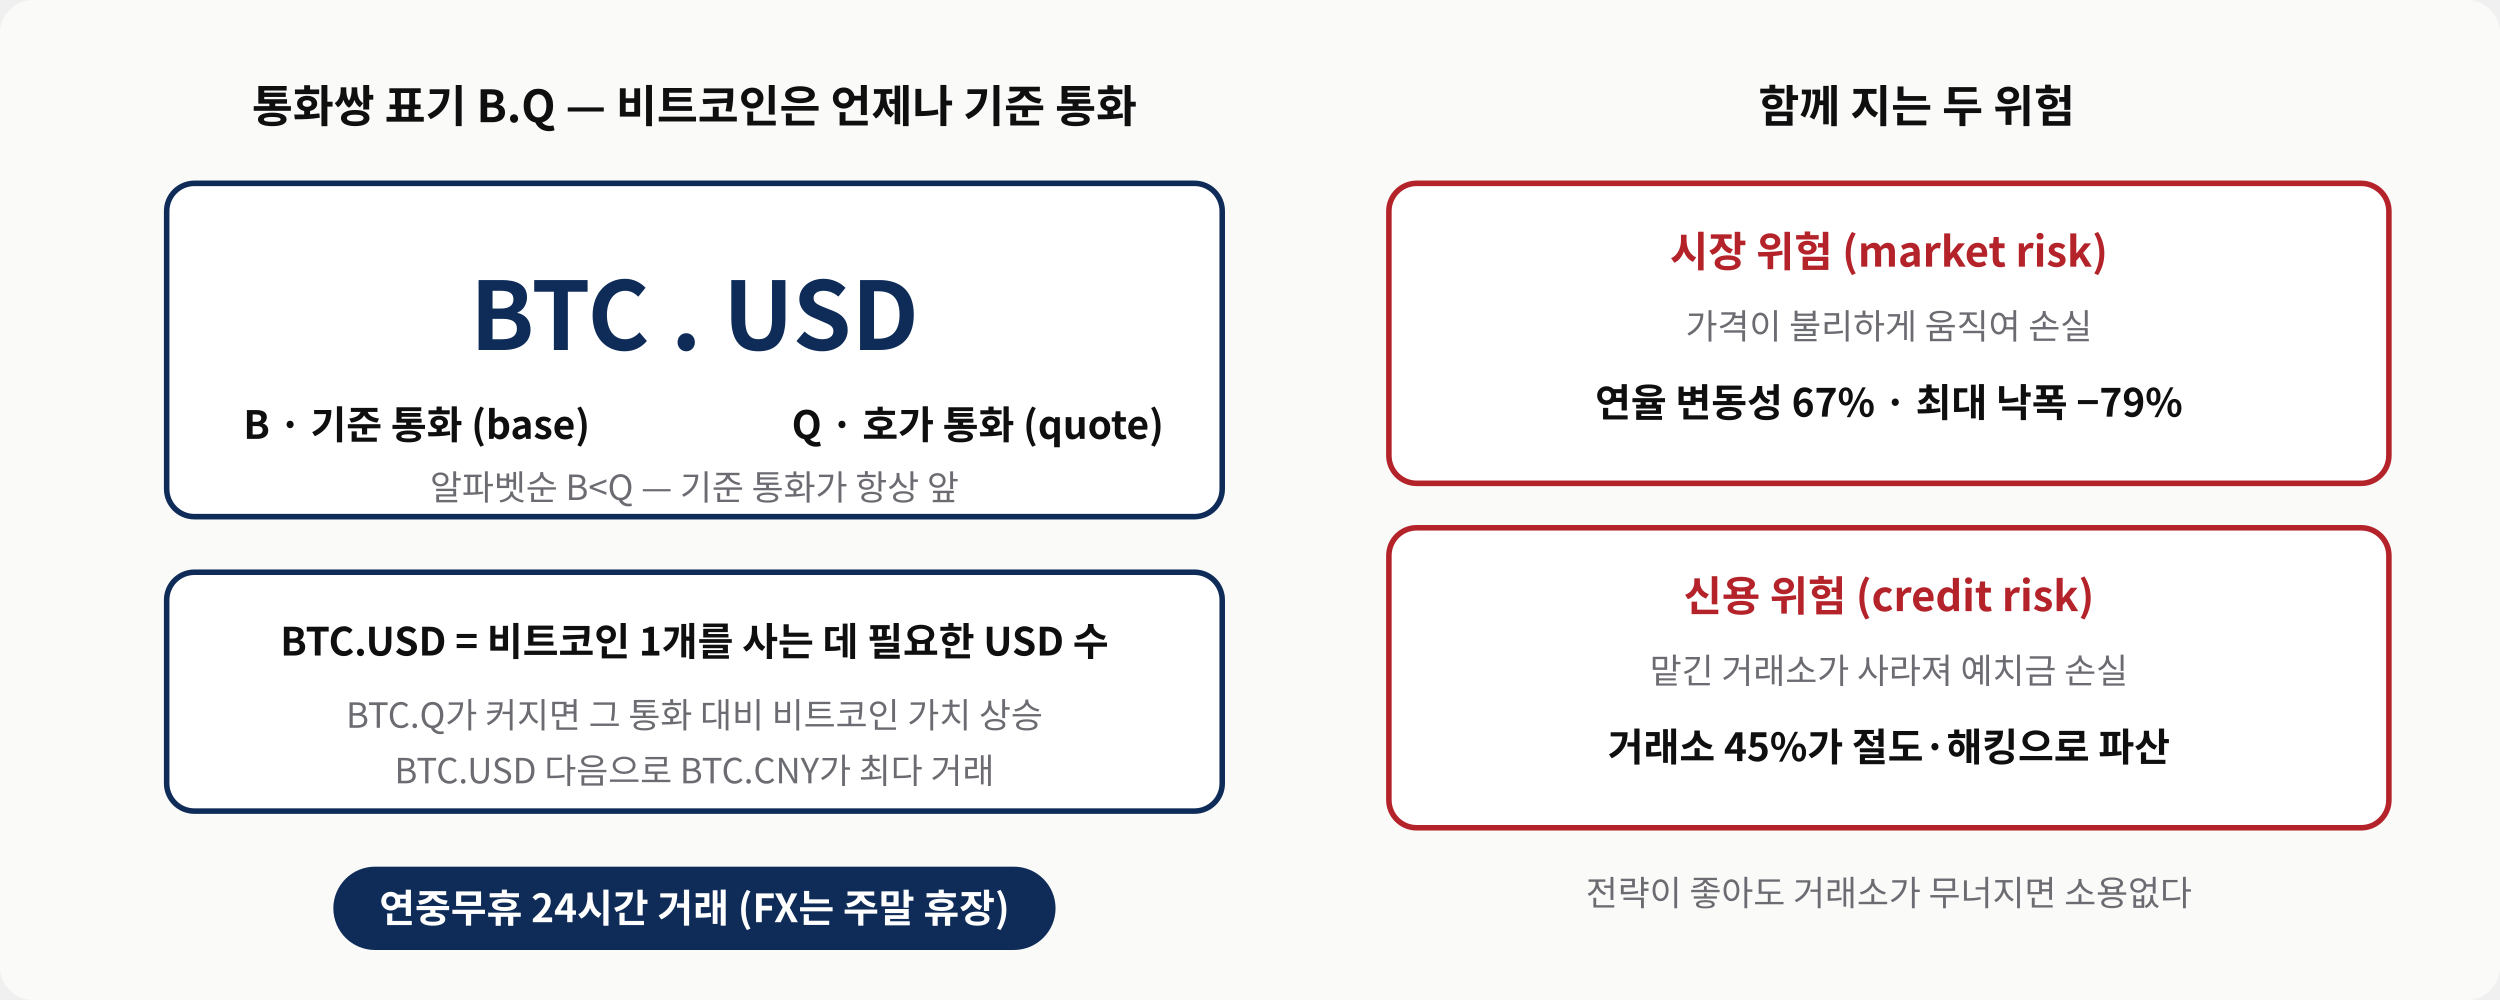
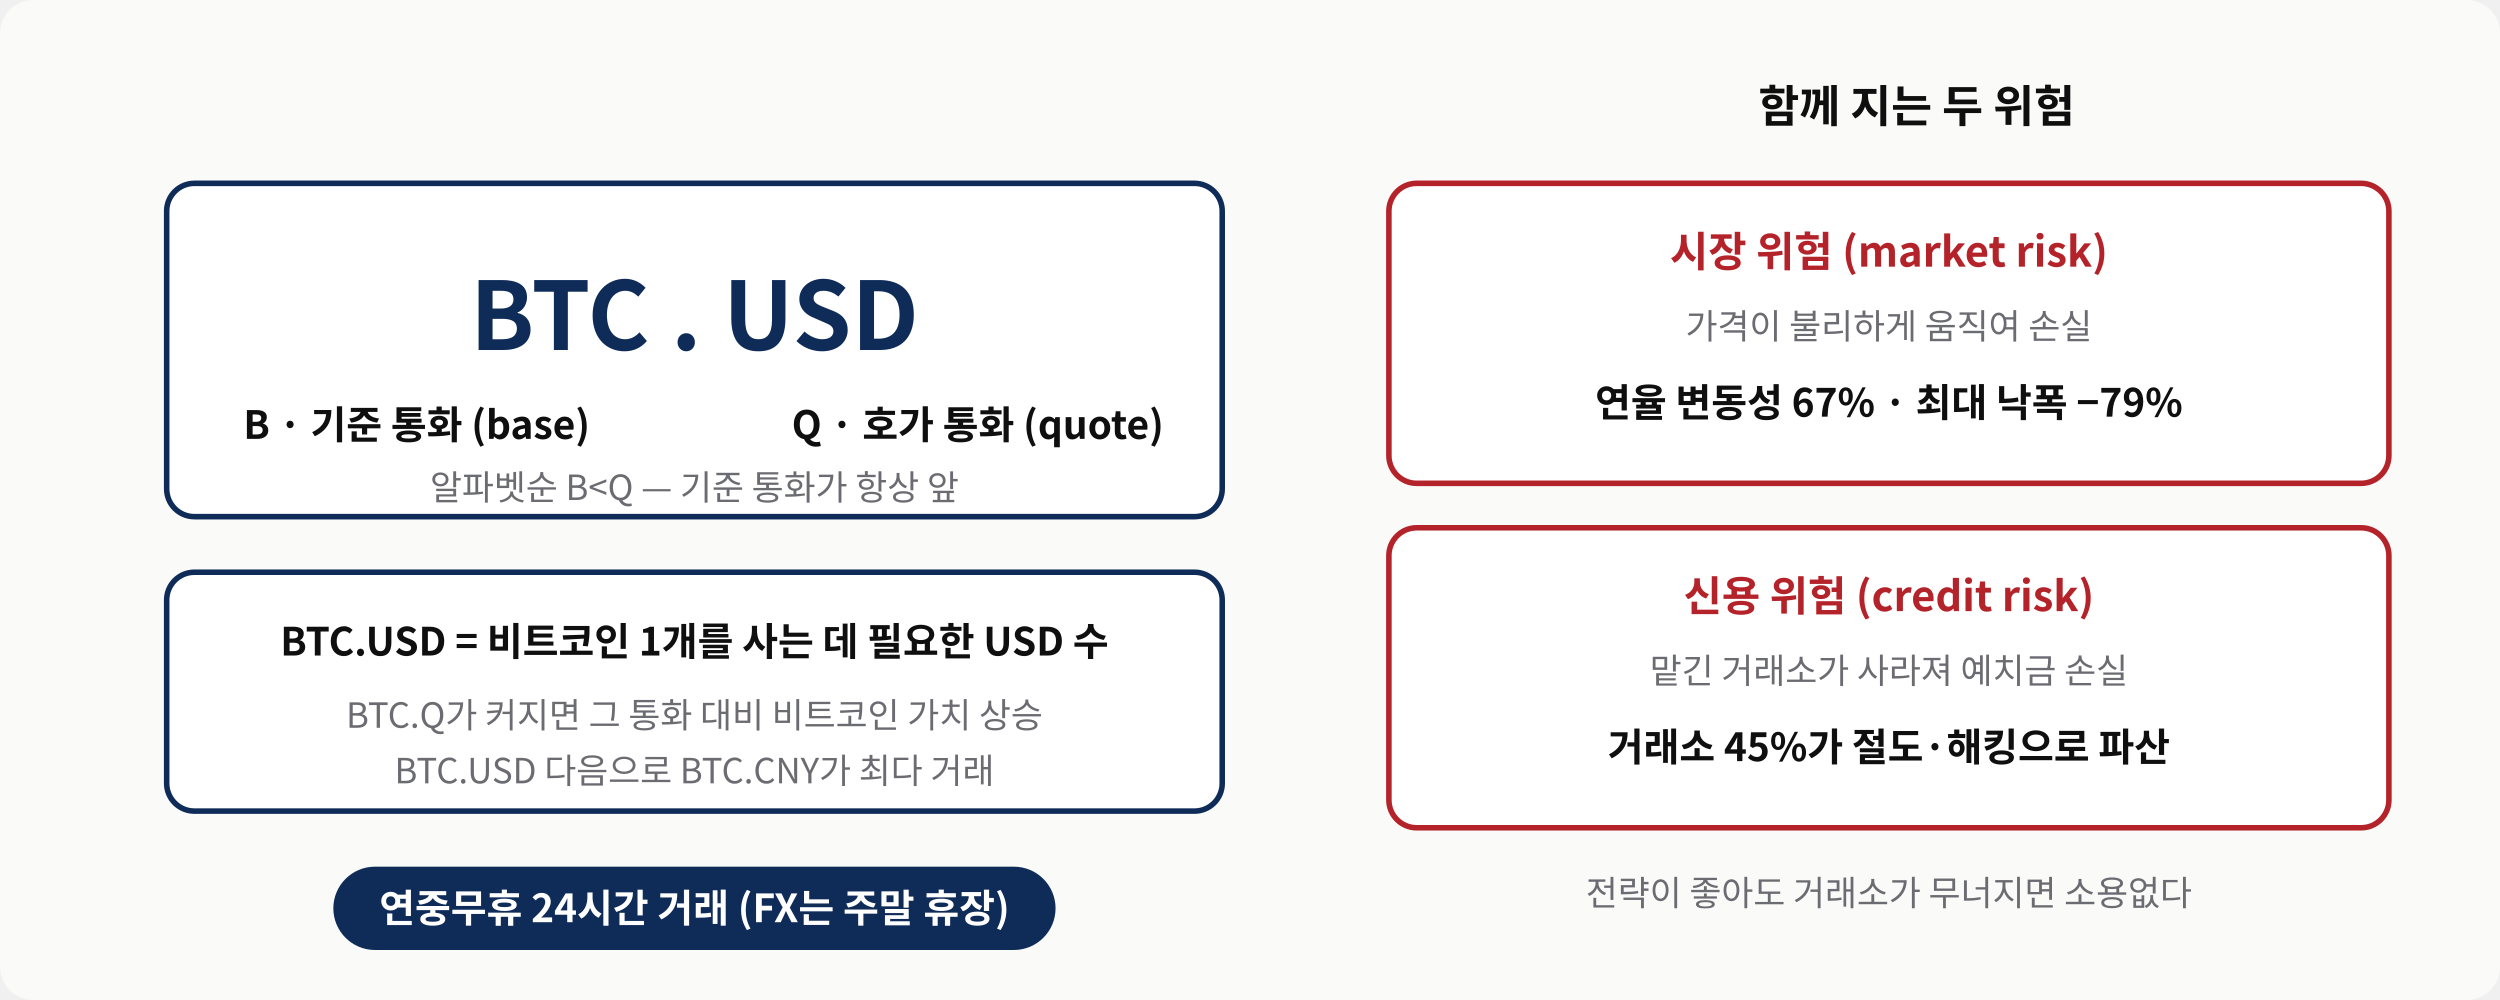
<svg xmlns="http://www.w3.org/2000/svg" viewBox="0 0 900 360" role="img" aria-labelledby="title desc">
  <defs>
    <style>
      .text{font-family:'Noto Sans CJK KR','Apple SD Gothic Neo','Malgun Gothic','Noto Sans KR',NanumGothic,Inter,system-ui,sans-serif}
      .box{fill:#fff;stroke:#0F2C59;stroke-width:2}
      .risk{fill:#fff;stroke:#B4232A;stroke-width:2}
      .head{font-size:16px;font-weight:800;text-anchor:middle;fill:#0F0F10}
      .big{font-size:34px;font-weight:800;text-anchor:middle;fill:#0F2C59}
      .lab{font-size:14px;font-weight:700;text-anchor:middle;fill:#0F0F10}
      .meta{font-size:12.5px;fill:#6B6B72;text-anchor:middle}
      .rhead{font-size:15px;font-weight:800;text-anchor:middle;fill:#B4232A}
      .pill{fill:#0F2C59}
    </style>
  </defs>
  <rect width="900" height="360" rx="12" fill="#FAFAF9" />
  <g class="text">
-     <text class="head" x="250" y="44">통화쌍 표기 B.Q — 비트코인은 언제나 기준 통화</text>
    <rect class="box" x="60" y="66" width="380" height="120" rx="10" />
    <text class="big" x="250" y="126">BTC . USD</text>
    <text class="lab" x="150" y="158">B · 기준 통화 (base)</text>
    <text class="lab" x="352" y="158">Q · 호가 통화 (quote)</text>
    <text class="meta" x="250" y="180">알파벳순 B&lt;Q — 기준 통화가 항상 앞</text>
    <rect class="box" x="60" y="206" width="380" height="86" rx="10" />
    <text class="lab" x="250" y="236">BTC.USD = 비트코인 1개를 사는 데 필요한 USD 수</text>
    <text class="meta" x="250" y="262">BTC.Q가 커지면 그 통화 대비 비트코인 가치 상승</text>
    <text class="meta" x="250" y="282">BTC.USD 다음으로 BTC.CNY가 최다 거래</text>
    <rect class="pill" x="120" y="312" width="260" height="30" rx="15" />
    <text x="250" y="332" font-size="14" font-weight="800" text-anchor="middle" fill="#fff">연중무휴 24시간 거래 (FX는 주말 휴장)</text>
    <text class="head" x="690" y="44">함께 지는 두 위험</text>
    <rect class="risk" x="500" y="66" width="360" height="108" rx="10" />
    <text class="rhead" x="680" y="96">시장 위험 (market risk)</text>
    <text class="meta" x="680" y="122">가격이 불리하게 움직여 손실</text>
    <text class="lab" x="680" y="150">연율 변동성 67% · 최대 낙폭 −79%</text>
    <rect class="risk" x="500" y="190" width="360" height="108" rx="10" />
    <text class="rhead" x="680" y="220">신용 위험 (credit risk)</text>
    <text class="meta" x="680" y="246">맡긴 거래소가 사라져 예치금 손실</text>
    <text class="lab" x="680" y="274">거래소 45%가 절도·해킹으로 파산</text>
    <text class="meta" x="680" y="326">전략이 좋아도 거래소가 무너지면 소용없다</text>
  </g>
</svg>
